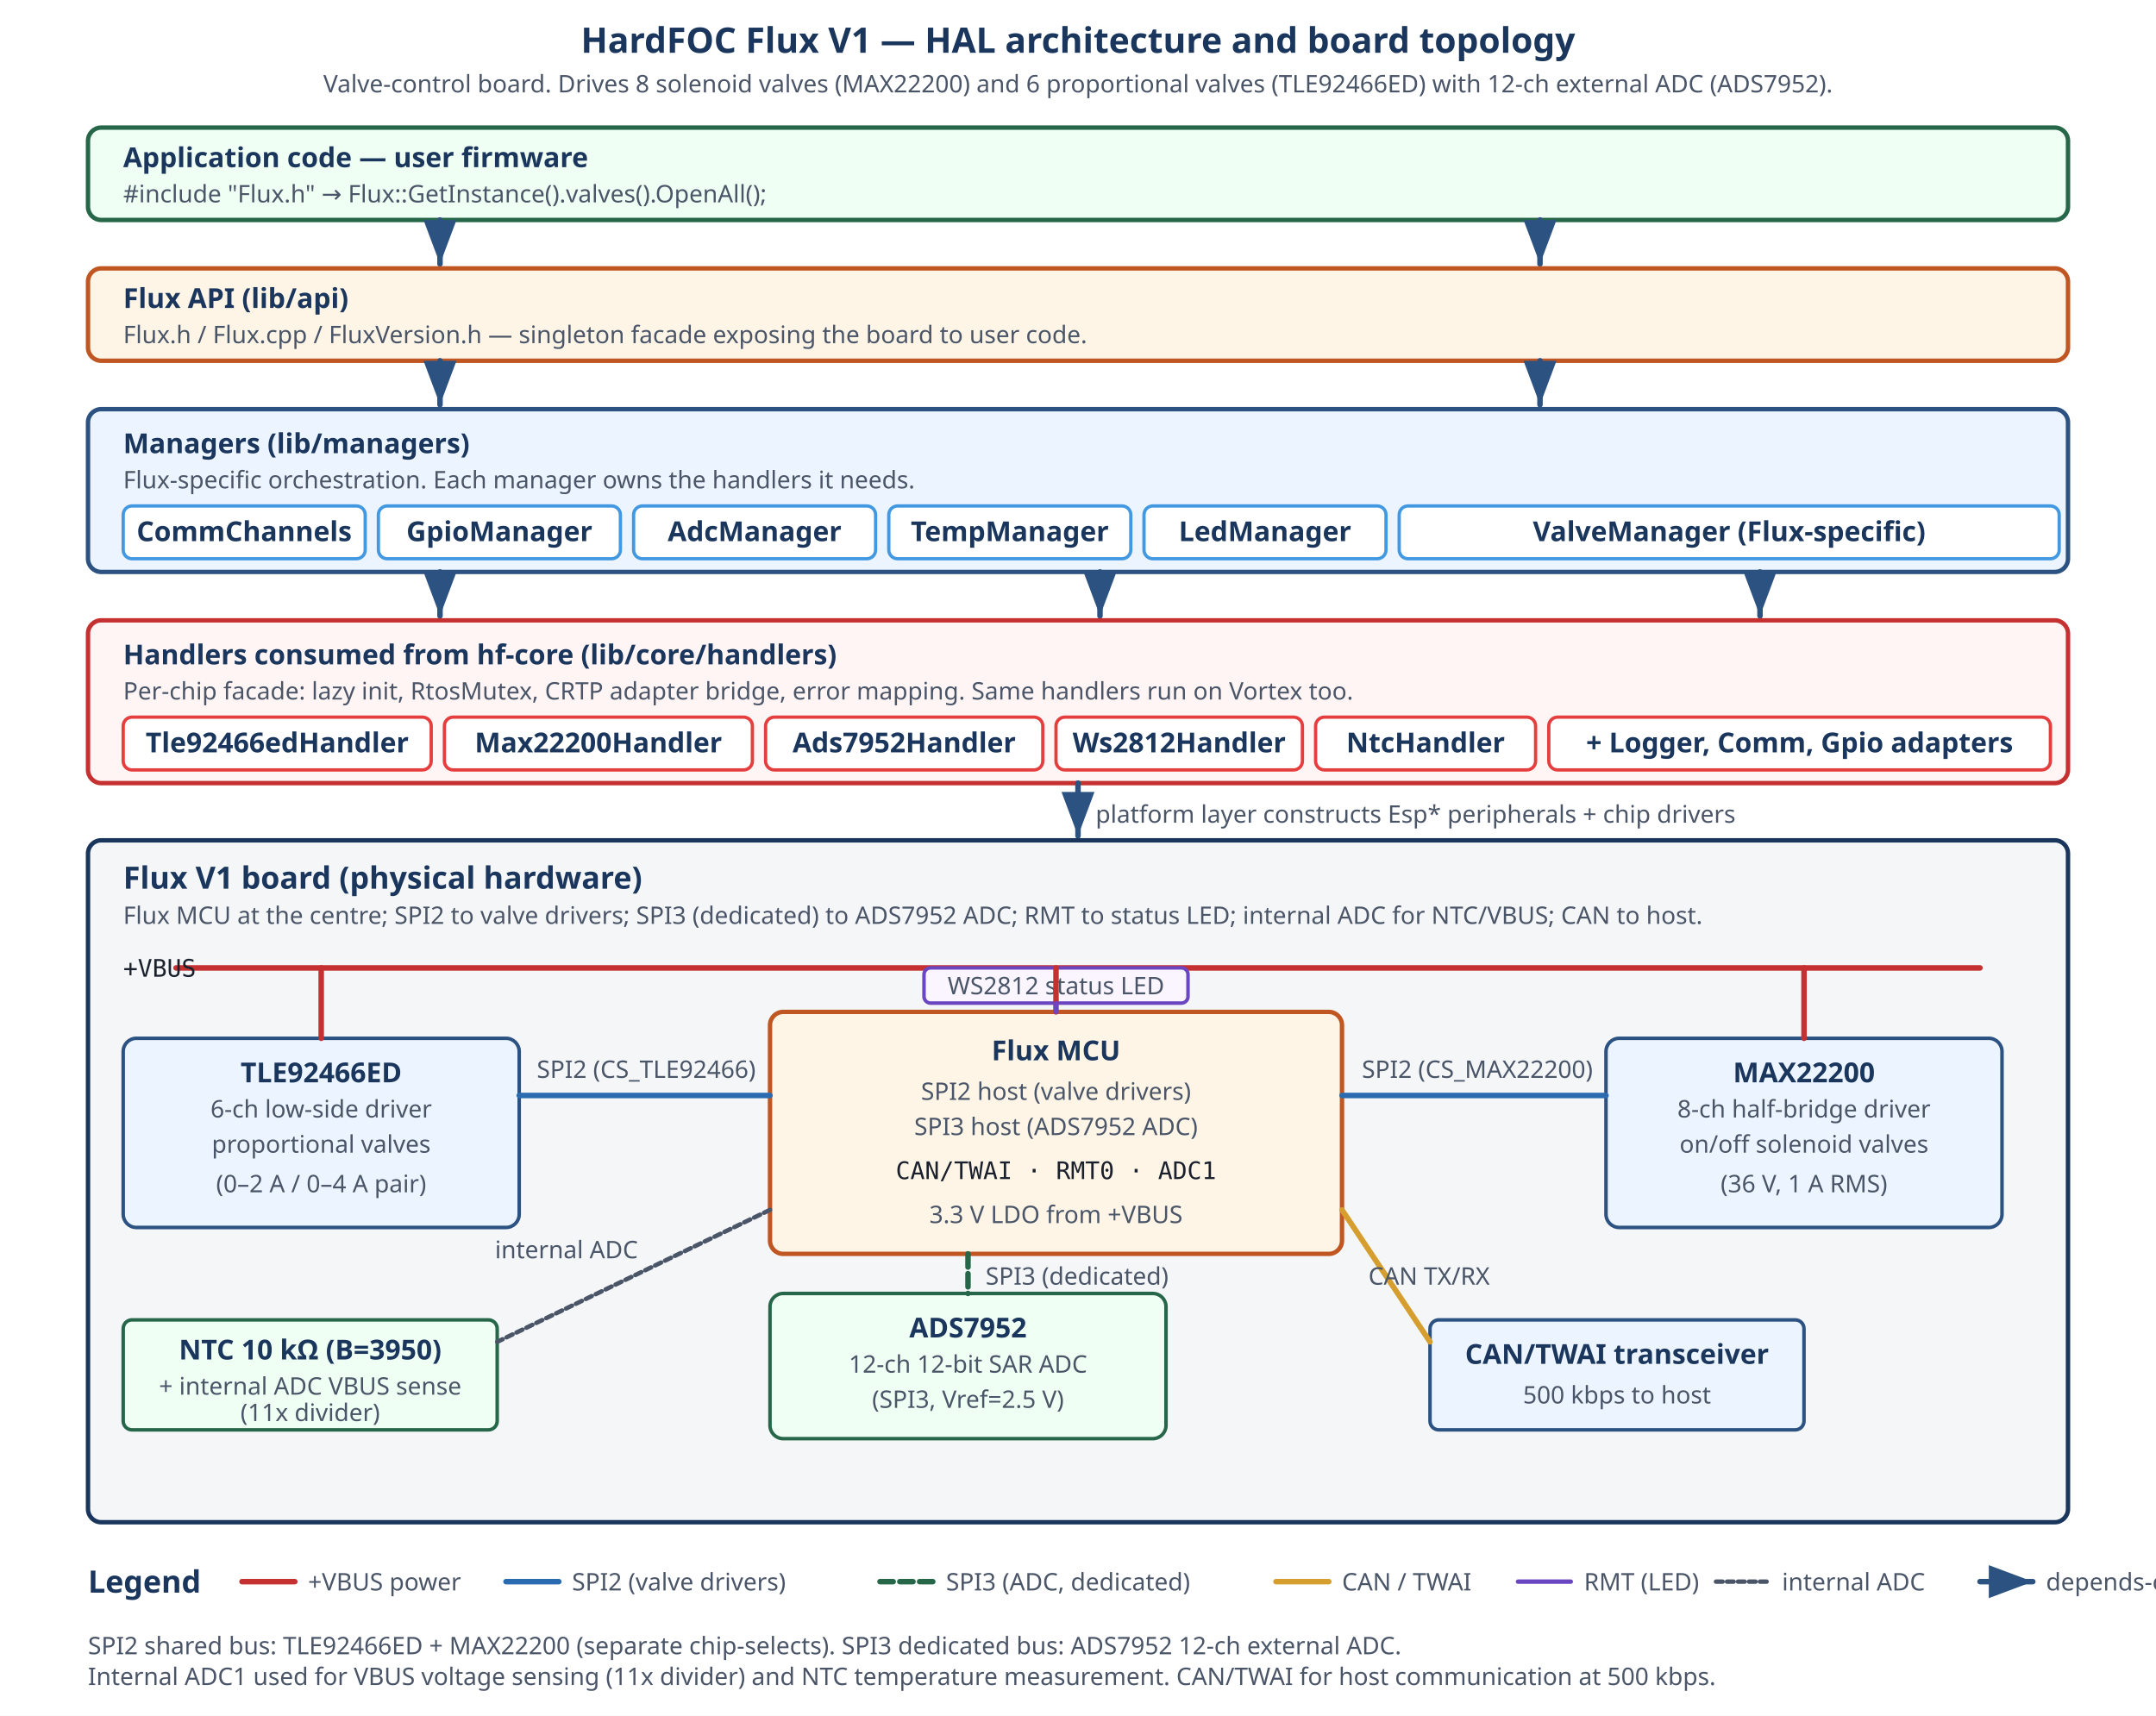
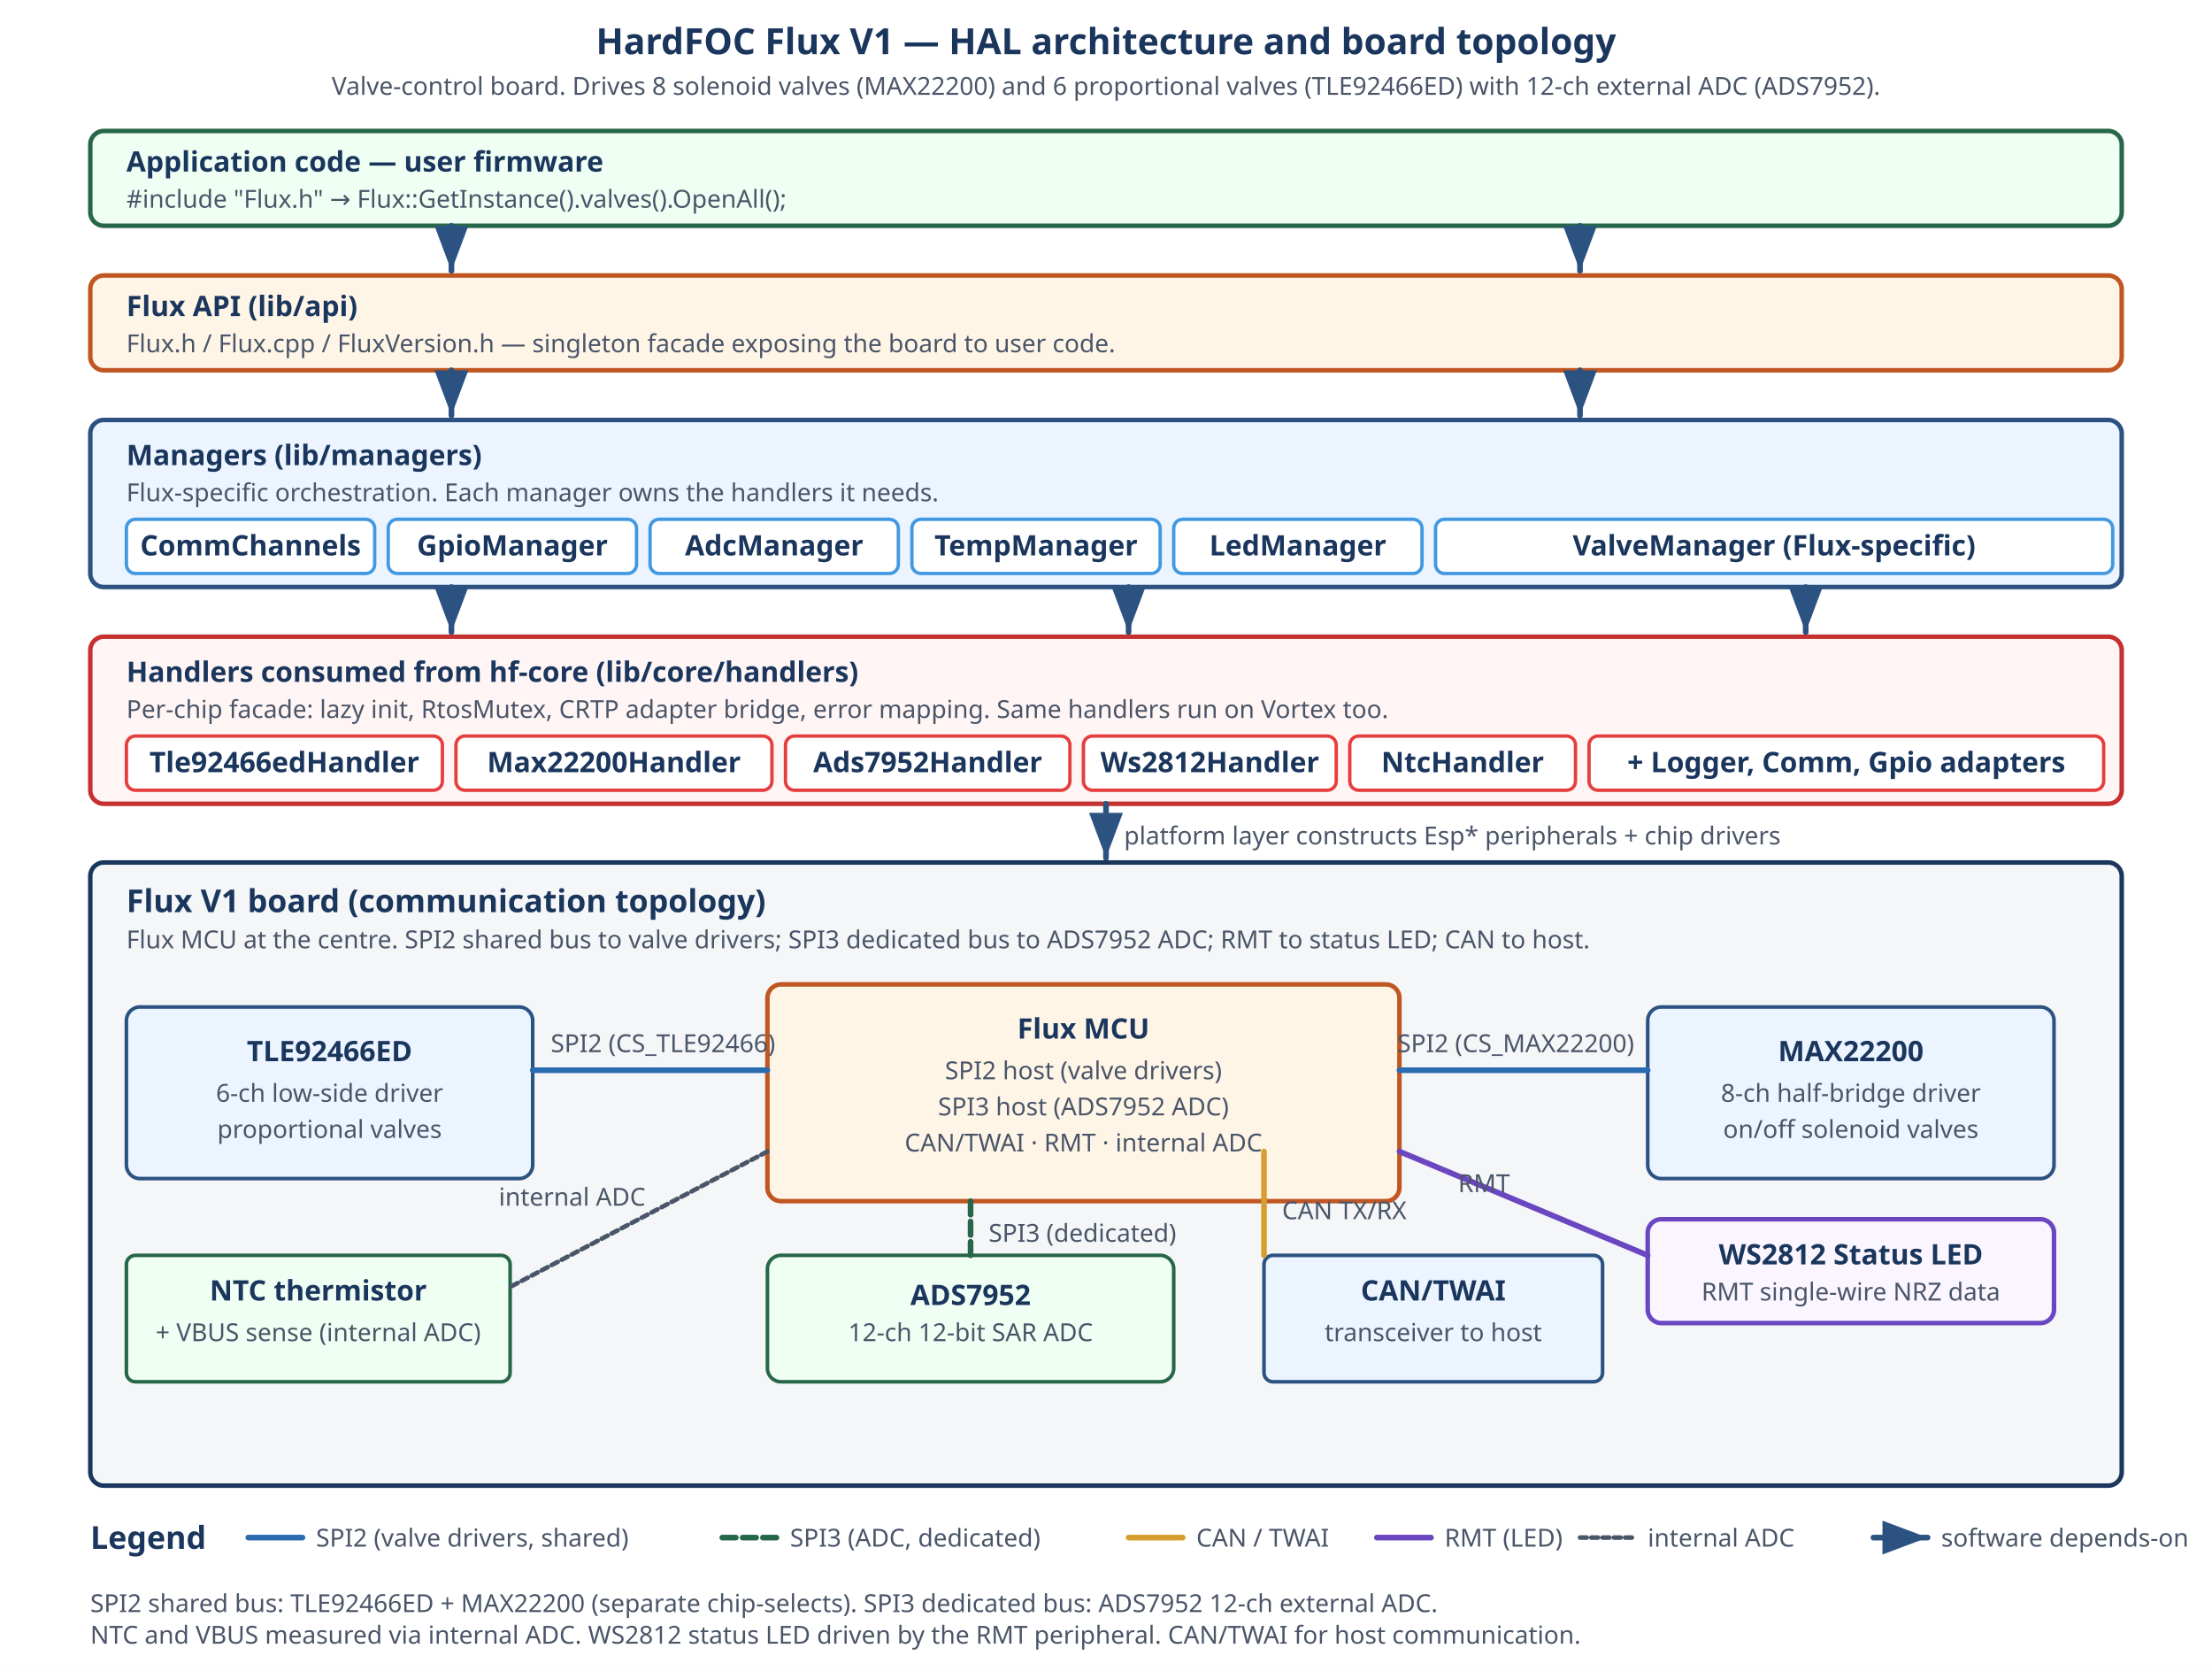
- <svg xmlns="http://www.w3.org/2000/svg" viewBox="0 0 980 780" width="980" height="780" role="img" aria-labelledby="t-flux d-flux">
+ <svg xmlns="http://www.w3.org/2000/svg" viewBox="0 0 980 740" width="980" height="740" role="img" aria-labelledby="t-flux d-flux">
  <defs>
    <style type="text/css">
      .panel    { fill: #ffffff; }
      .app      { fill: #f0fff4; stroke: #276749; stroke-width: 2; }
      .api      { fill: #fef5e7; stroke: #c05621; stroke-width: 2; }
      .mgr      { fill: #ebf4ff; stroke: #2c5282; stroke-width: 2; }
      .mgr-cell { fill: #ffffff; stroke: #4299e1; stroke-width: 1.5; }
      .core     { fill: #fff5f5; stroke: #c53030; stroke-width: 2; }
      .core-cell{ fill: #ffffff; stroke: #e53e3e; stroke-width: 1.5; }
      .board    { fill: #f4f6f8; stroke: #1a365d; stroke-width: 2; }
      .mcu      { fill: #fef5e7; stroke: #c05621; stroke-width: 2; }
      .chip     { fill: #ebf4ff; stroke: #2c5282; stroke-width: 1.6; }
      .adc-chip { fill: #f0fff4; stroke: #276749; stroke-width: 1.6; }
      .sense    { fill: #f0fff4; stroke: #276749; stroke-width: 1.6; }
-       .led      { fill: #faf5ff; stroke: #6b46c1; stroke-width: 1.6; }
-       .wire-pwr { stroke: #c53030; stroke-width: 2.5; fill: none; stroke-linecap: round; }
+       .led      { fill: #faf5ff; stroke: #6b46c1; stroke-width: 2; }
      .wire-spi2{ stroke: #2b6cb0; stroke-width: 2.5; fill: none; stroke-linecap: round; }
      .wire-spi3{ stroke: #276749; stroke-width: 2.5; fill: none; stroke-linecap: round; stroke-dasharray: 6 3; }
      .wire-can { stroke: #d69e2e; stroke-width: 2.5; fill: none; stroke-linecap: round; }
-       .wire-rmt { stroke: #6b46c1; stroke-width: 2; fill: none; stroke-linecap: round; }
+       .wire-rmt { stroke: #6b46c1; stroke-width: 2.5; fill: none; stroke-linecap: round; }
      .wire-adc { stroke: #4a5568; stroke-width: 2; fill: none; stroke-linecap: round; stroke-dasharray: 3 2; }
      .arrow-dn { stroke: #2c5282; stroke-width: 2.5; fill: none; stroke-linecap: round; }
      .head     { font-family: system-ui, sans-serif; font-size: 16px; font-weight: 600; fill: #1a365d; text-anchor: middle; }
      .layer-title { font-family: system-ui, sans-serif; font-size: 14px; font-weight: 700; text-anchor: start; }
      .title    { font-family: system-ui, sans-serif; font-size: 12.5px; font-weight: 600; fill: #1a365d; text-anchor: middle; }
      .titleL   { font-family: system-ui, sans-serif; font-size: 12.5px; font-weight: 600; fill: #1a365d; text-anchor: start; }
      .small    { font-family: system-ui, sans-serif; font-size: 11px; fill: #4a5568; text-anchor: middle; }
      .smallL   { font-family: system-ui, sans-serif; font-size: 11px; fill: #4a5568; text-anchor: start; }
      .smallR   { font-family: system-ui, sans-serif; font-size: 11px; fill: #4a5568; text-anchor: end; }
      .pin      { font-family: "DejaVu Sans Mono", Consolas, monospace; font-size: 11px; fill: #1a202c; text-anchor: middle; }
      .pinL     { font-family: "DejaVu Sans Mono", Consolas, monospace; font-size: 11px; fill: #1a202c; text-anchor: start; }
      .legend   { font-family: system-ui, sans-serif; font-size: 11px; fill: #4a5568; }
      .badge    { font-family: system-ui, sans-serif; font-size: 10.5px; font-weight: 600; fill: #ffffff; text-anchor: middle; }
    </style>
    <marker id="ar-d" markerWidth="10" markerHeight="10" refX="8" refY="3" orient="auto">
      <path d="M0,0 L8,3 L0,6 z" fill="#2c5282" />
    </marker>
  </defs>
-   <rect class="panel" width="980" height="780" />
+   <rect class="panel" width="980" height="740" />
  <text class="head" x="490" y="24">HardFOC Flux V1 — HAL architecture and board topology</text>
  <text class="small" x="490" y="42">Valve-control board. Drives 8 solenoid valves (MAX22200) and 6 proportional valves (TLE92466ED) with 12-ch external ADC (ADS7952).</text>
  <rect class="app" x="40" y="58" width="900" height="42" rx="6" />
  <text class="titleL" x="56" y="76" fill="#276749">Application code  —  user firmware</text>
  <text class="smallL" x="56" y="92">#include "Flux.h"  →  Flux::GetInstance().valves().OpenAll();</text>
  <line class="arrow-dn" x1="200" y1="100" x2="200" y2="120" marker-end="url(#ar-d)" />
  <line class="arrow-dn" x1="700" y1="100" x2="700" y2="120" marker-end="url(#ar-d)" />
  <rect class="api" x="40" y="122" width="900" height="42" rx="6" />
  <text class="titleL" x="56" y="140" fill="#c05621">Flux API  (lib/api)</text>
  <text class="smallL" x="56" y="156">Flux.h / Flux.cpp / FluxVersion.h — singleton facade exposing the board to user code.</text>
  <line class="arrow-dn" x1="200" y1="164" x2="200" y2="184" marker-end="url(#ar-d)" />
  <line class="arrow-dn" x1="700" y1="164" x2="700" y2="184" marker-end="url(#ar-d)" />
  <rect class="mgr" x="40" y="186" width="900" height="74" rx="6" />
  <text class="titleL" x="56" y="206" fill="#2c5282">Managers  (lib/managers)</text>
  <text class="smallL" x="56" y="222">Flux-specific orchestration. Each manager owns the handlers it needs.</text>
  <g>
    <rect class="mgr-cell" x="56" y="230" width="110" height="24" rx="4" />
    <text class="title" x="111" y="246">CommChannels</text>
    <rect class="mgr-cell" x="172" y="230" width="110" height="24" rx="4" />
    <text class="title" x="227" y="246">GpioManager</text>
    <rect class="mgr-cell" x="288" y="230" width="110" height="24" rx="4" />
    <text class="title" x="343" y="246">AdcManager</text>
    <rect class="mgr-cell" x="404" y="230" width="110" height="24" rx="4" />
    <text class="title" x="459" y="246">TempManager</text>
    <rect class="mgr-cell" x="520" y="230" width="110" height="24" rx="4" />
    <text class="title" x="575" y="246">LedManager</text>
    <rect class="mgr-cell" x="636" y="230" width="300" height="24" rx="4" />
    <text class="title" x="786" y="246">ValveManager  (Flux-specific)</text>
  </g>
  <line class="arrow-dn" x1="200" y1="260" x2="200" y2="280" marker-end="url(#ar-d)" />
  <line class="arrow-dn" x1="500" y1="260" x2="500" y2="280" marker-end="url(#ar-d)" />
  <line class="arrow-dn" x1="800" y1="260" x2="800" y2="280" marker-end="url(#ar-d)" />
  <rect class="core" x="40" y="282" width="900" height="74" rx="6" />
  <text class="titleL" x="56" y="302" fill="#c53030">Handlers consumed from hf-core  (lib/core/handlers)</text>
  <text class="smallL" x="56" y="318">Per-chip facade: lazy init, RtosMutex, CRTP adapter bridge, error mapping. Same handlers run on Vortex too.</text>
  <g>
    <rect class="core-cell" x="56" y="326" width="140" height="24" rx="4" />
    <text class="title" x="126" y="342">Tle92466edHandler</text>
    <rect class="core-cell" x="202" y="326" width="140" height="24" rx="4" />
    <text class="title" x="272" y="342">Max22200Handler</text>
    <rect class="core-cell" x="348" y="326" width="126" height="24" rx="4" />
    <text class="title" x="411" y="342">Ads7952Handler</text>
    <rect class="core-cell" x="480" y="326" width="112" height="24" rx="4" />
    <text class="title" x="536" y="342">Ws2812Handler</text>
    <rect class="core-cell" x="598" y="326" width="100" height="24" rx="4" />
    <text class="title" x="648" y="342">NtcHandler</text>
    <rect class="core-cell" x="704" y="326" width="228" height="24" rx="4" />
    <text class="title" x="818" y="342">+ Logger, Comm, Gpio adapters</text>
  </g>
  <line class="arrow-dn" x1="490" y1="356" x2="490" y2="380" marker-end="url(#ar-d)" />
  <text class="smallL" x="498" y="374">platform layer constructs Esp* peripherals + chip drivers</text>
-   <rect class="board" x="40" y="382" width="900" height="310" rx="6" />
-   <text class="layer-title" x="56" y="404" fill="#1a365d">Flux V1 board  (physical hardware)</text>
-   <text class="smallL" x="56" y="420">Flux MCU at the centre; SPI2 to valve drivers; SPI3 (dedicated) to ADS7952 ADC; RMT to status LED; internal ADC for NTC/VBUS; CAN to host.</text>
-   <line class="wire-pwr" x1="80" y1="440" x2="900" y2="440" />
-   <text class="pinL" x="56" y="444">+VBUS</text>
-   <rect class="chip" x="56" y="472" width="180" height="86" rx="6" />
-   <text class="title" x="146" y="492">TLE92466ED</text>
-   <text class="small" x="146" y="508">6-ch low-side driver</text>
-   <text class="small" x="146" y="524">proportional valves</text>
-   <text class="small" x="146" y="542">(0–2 A / 0–4 A pair)</text>
-   <rect class="mcu" x="350" y="460" width="260" height="110" rx="6" />
-   <text class="title" x="480" y="482">Flux MCU</text>
-   <text class="small" x="480" y="500">SPI2 host (valve drivers)</text>
-   <text class="small" x="480" y="516">SPI3 host (ADS7952 ADC)</text>
-   <text class="pin" x="480" y="536">CAN/TWAI · RMT0 · ADC1</text>
-   <text class="small" x="480" y="556">3.3 V LDO from +VBUS</text>
-   <rect class="chip" x="730" y="472" width="180" height="86" rx="6" />
-   <text class="title" x="820" y="492">MAX22200</text>
-   <text class="small" x="820" y="508">8-ch half-bridge driver</text>
-   <text class="small" x="820" y="524">on/off solenoid valves</text>
-   <text class="small" x="820" y="542">(36 V, 1 A RMS)</text>
-   <rect class="led" x="420" y="440" width="120" height="16" rx="3" />
-   <text class="small" x="480" y="452">WS2812 status LED</text>
-   <rect class="adc-chip" x="350" y="588" width="180" height="66" rx="6" />
-   <text class="title" x="440" y="608">ADS7952</text>
-   <text class="small" x="440" y="624">12-ch 12-bit SAR ADC</text>
-   <text class="small" x="440" y="640">(SPI3, Vref=2.5 V)</text>
-   <rect class="sense" x="56" y="600" width="170" height="50" rx="4" />
-   <text class="title" x="141" y="618">NTC 10 kΩ (B=3950)</text>
-   <text class="small" x="141" y="634">+ internal ADC VBUS sense</text>
-   <text class="small" x="141" y="646">(11x divider)</text>
-   <rect class="chip" x="650" y="600" width="170" height="50" rx="4" />
-   <text class="title" x="735" y="620">CAN/TWAI transceiver</text>
-   <text class="small" x="735" y="638">500 kbps to host</text>
-   <line class="wire-pwr" x1="146" y1="440" x2="146" y2="472" />
-   <line class="wire-pwr" x1="480" y1="440" x2="480" y2="460" />
-   <line class="wire-pwr" x1="820" y1="440" x2="820" y2="472" />
-   <line class="wire-spi2" x1="350" y1="498" x2="236" y2="498" />
-   <text class="smallL" x="244" y="490" fill="#2b6cb0">SPI2 (CS_TLE92466)</text>
-   <line class="wire-spi2" x1="610" y1="498" x2="730" y2="498" />
-   <text class="smallR" x="724" y="490" fill="#2b6cb0">SPI2 (CS_MAX22200)</text>
-   <line class="wire-spi3" x1="440" y1="570" x2="440" y2="588" />
-   <text class="smallL" x="448" y="584" fill="#276749">SPI3 (dedicated)</text>
-   <line class="wire-rmt" x1="480" y1="460" x2="480" y2="456" />
-   <line class="wire-adc" x1="350" y1="550" x2="226" y2="610" />
-   <text class="smallR" x="290" y="572" fill="#4a5568">internal ADC</text>
-   <line class="wire-can" x1="610" y1="550" x2="650" y2="610" />
-   <text class="smallL" x="622" y="584" fill="#d69e2e">CAN TX/RX</text>
-   <g transform="translate(40, 724)">
+   <rect class="board" x="40" y="382" width="900" height="276" rx="6" />
+   <text class="layer-title" x="56" y="404" fill="#1a365d">Flux V1 board  (communication topology)</text>
+   <text class="smallL" x="56" y="420">Flux MCU at the centre. SPI2 shared bus to valve drivers; SPI3 dedicated bus to ADS7952 ADC; RMT to status LED; CAN to host.</text>
+   <rect class="chip" x="56" y="446" width="180" height="76" rx="6" />
+   <text class="title" x="146" y="470">TLE92466ED</text>
+   <text class="small" x="146" y="488">6-ch low-side driver</text>
+   <text class="small" x="146" y="504">proportional valves</text>
+   <rect class="mcu" x="340" y="436" width="280" height="96" rx="6" />
+   <text class="title" x="480" y="460">Flux MCU</text>
+   <text class="small" x="480" y="478">SPI2 host (valve drivers)</text>
+   <text class="small" x="480" y="494">SPI3 host (ADS7952 ADC)</text>
+   <text class="small" x="480" y="510">CAN/TWAI · RMT · internal ADC</text>
+   <rect class="chip" x="730" y="446" width="180" height="76" rx="6" />
+   <text class="title" x="820" y="470">MAX22200</text>
+   <text class="small" x="820" y="488">8-ch half-bridge driver</text>
+   <text class="small" x="820" y="504">on/off solenoid valves</text>
+   <rect class="led" x="730" y="540" width="180" height="46" rx="6" />
+   <text class="title" x="820" y="560" fill="#6b46c1">WS2812 Status LED</text>
+   <text class="small" x="820" y="576">RMT single-wire NRZ data</text>
+   <rect class="adc-chip" x="340" y="556" width="180" height="56" rx="6" />
+   <text class="title" x="430" y="578">ADS7952</text>
+   <text class="small" x="430" y="594">12-ch 12-bit SAR ADC</text>
+   <rect class="sense" x="56" y="556" width="170" height="56" rx="4" />
+   <text class="title" x="141" y="576">NTC thermistor</text>
+   <text class="small" x="141" y="594">+ VBUS sense (internal ADC)</text>
+   <rect class="chip" x="560" y="556" width="150" height="56" rx="4" />
+   <text class="title" x="635" y="576">CAN/TWAI</text>
+   <text class="small" x="635" y="594">transceiver to host</text>
+   <line class="wire-spi2" x1="340" y1="474" x2="236" y2="474" />
+   <text class="smallL" x="244" y="466" fill="#2b6cb0">SPI2 (CS_TLE92466)</text>
+   <line class="wire-spi2" x1="620" y1="474" x2="730" y2="474" />
+   <text class="smallR" x="724" y="466" fill="#2b6cb0">SPI2 (CS_MAX22200)</text>
+   <line class="wire-spi3" x1="430" y1="532" x2="430" y2="556" />
+   <text class="smallL" x="438" y="550" fill="#276749">SPI3 (dedicated)</text>
+   <line class="wire-rmt" x1="620" y1="510" x2="730" y2="556" />
+   <text class="smallL" x="646" y="528" fill="#6b46c1">RMT</text>
+   <line class="wire-adc" x1="340" y1="510" x2="226" y2="570" />
+   <text class="smallR" x="286" y="534" fill="#4a5568">internal ADC</text>
+   <line class="wire-can" x1="560" y1="510" x2="560" y2="556" />
+   <text class="smallL" x="568" y="540" fill="#d69e2e">CAN TX/RX</text>
+   <g transform="translate(40, 686)">
    <text class="layer-title" x="0" y="0" fill="#1a365d">Legend</text>
-     <line class="wire-pwr" x1="70" y1="-5" x2="94" y2="-5" />
-     <text class="legend" x="100" y="-1">+VBUS power</text>
-     <line class="wire-spi2" x1="190" y1="-5" x2="214" y2="-5" />
-     <text class="legend" x="220" y="-1">SPI2 (valve drivers)</text>
-     <line class="wire-spi3" x1="360" y1="-5" x2="384" y2="-5" />
-     <text class="legend" x="390" y="-1">SPI3 (ADC, dedicated)</text>
-     <line class="wire-can" x1="540" y1="-5" x2="564" y2="-5" />
-     <text class="legend" x="570" y="-1">CAN / TWAI</text>
-     <line class="wire-rmt" x1="650" y1="-5" x2="674" y2="-5" />
-     <text class="legend" x="680" y="-1">RMT (LED)</text>
-     <line class="wire-adc" x1="740" y1="-5" x2="764" y2="-5" />
-     <text class="legend" x="770" y="-1">internal ADC</text>
-     <line class="arrow-dn" x1="860" y1="-5" x2="884" y2="-5" marker-end="url(#ar-d)" />
-     <text class="legend" x="890" y="-1">depends-on</text>
+     <line class="wire-spi2" x1="70" y1="-5" x2="94" y2="-5" />
+     <text class="legend" x="100" y="-1">SPI2 (valve drivers, shared)</text>
+     <line class="wire-spi3" x1="280" y1="-5" x2="304" y2="-5" />
+     <text class="legend" x="310" y="-1">SPI3 (ADC, dedicated)</text>
+     <line class="wire-can" x1="460" y1="-5" x2="484" y2="-5" />
+     <text class="legend" x="490" y="-1">CAN / TWAI</text>
+     <line class="wire-rmt" x1="570" y1="-5" x2="594" y2="-5" />
+     <text class="legend" x="600" y="-1">RMT (LED)</text>
+     <line class="wire-adc" x1="660" y1="-5" x2="684" y2="-5" />
+     <text class="legend" x="690" y="-1">internal ADC</text>
+     <line class="arrow-dn" x1="790" y1="-5" x2="814" y2="-5" marker-end="url(#ar-d)" />
+     <text class="legend" x="820" y="-1">software depends-on</text>
  </g>
-   <g transform="translate(40, 752)">
+   <g transform="translate(40, 714)">
    <text class="smallL" x="0" y="0">SPI2 shared bus: TLE92466ED + MAX22200 (separate chip-selects). SPI3 dedicated bus: ADS7952 12-ch external ADC.</text>
-     <text class="smallL" x="0" y="14">Internal ADC1 used for VBUS voltage sensing (11x divider) and NTC temperature measurement. CAN/TWAI for host communication at 500 kbps.</text>
+     <text class="smallL" x="0" y="14">NTC and VBUS measured via internal ADC. WS2812 status LED driven by the RMT peripheral. CAN/TWAI for host communication.</text>
  </g>
</svg>
